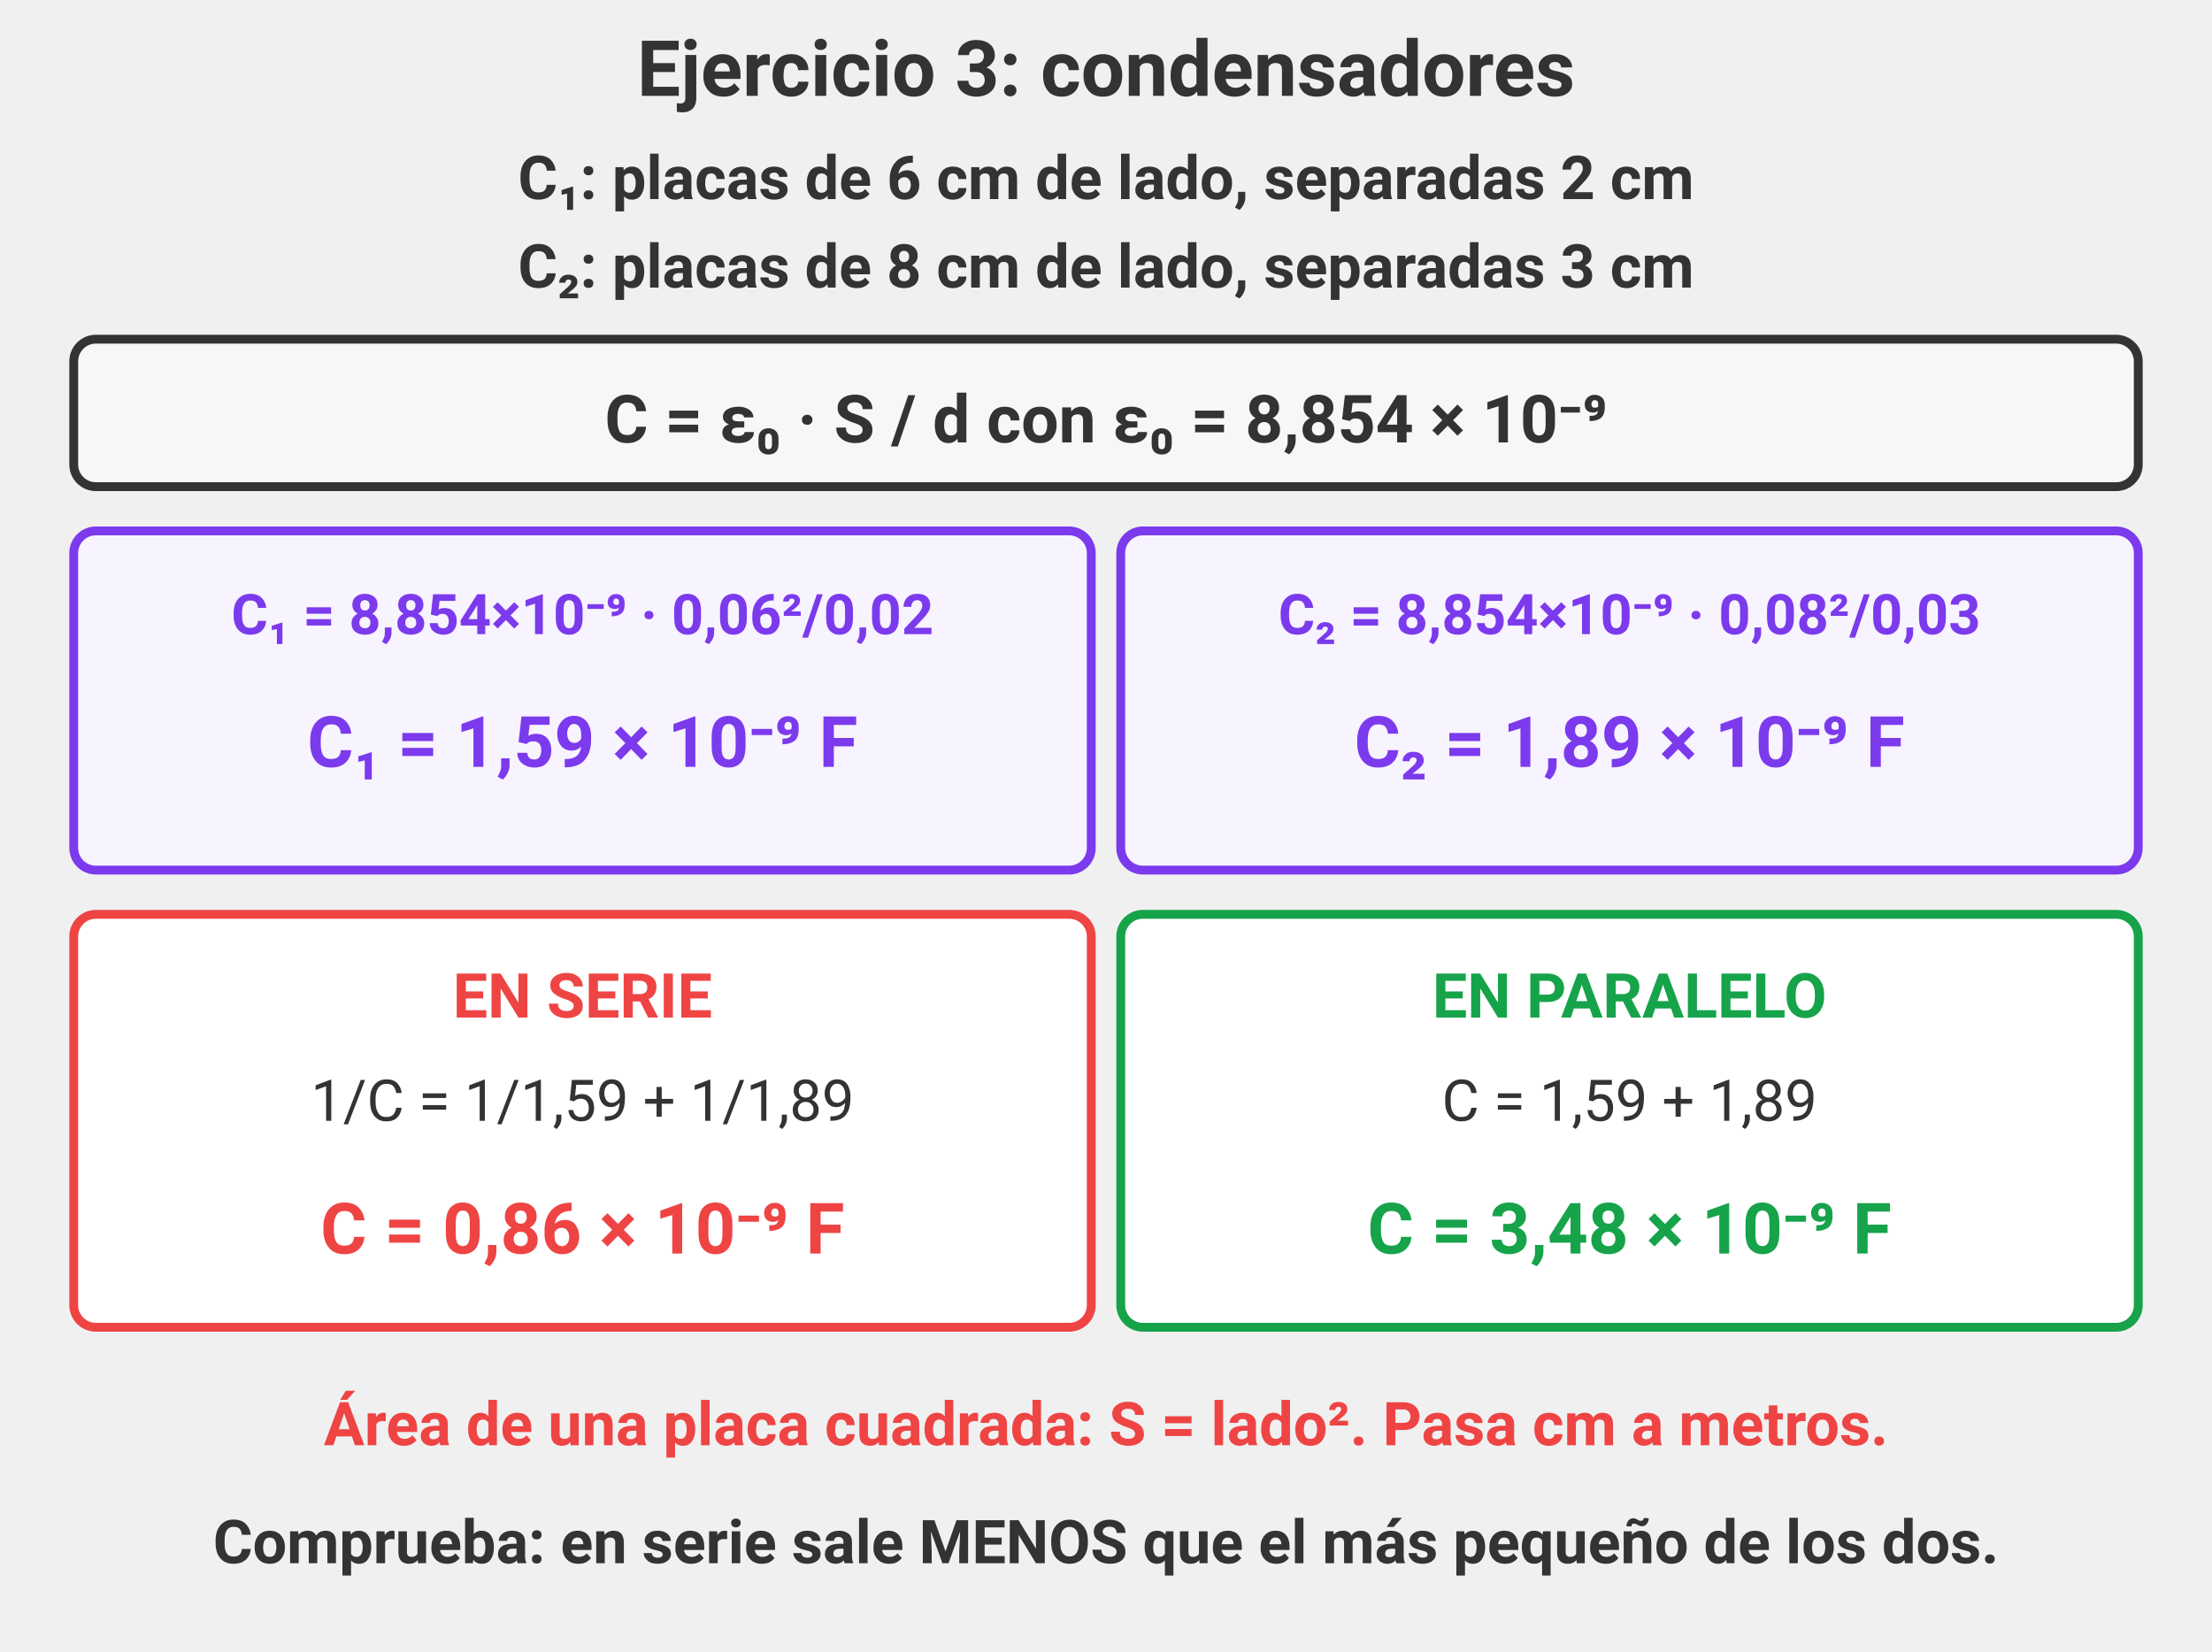
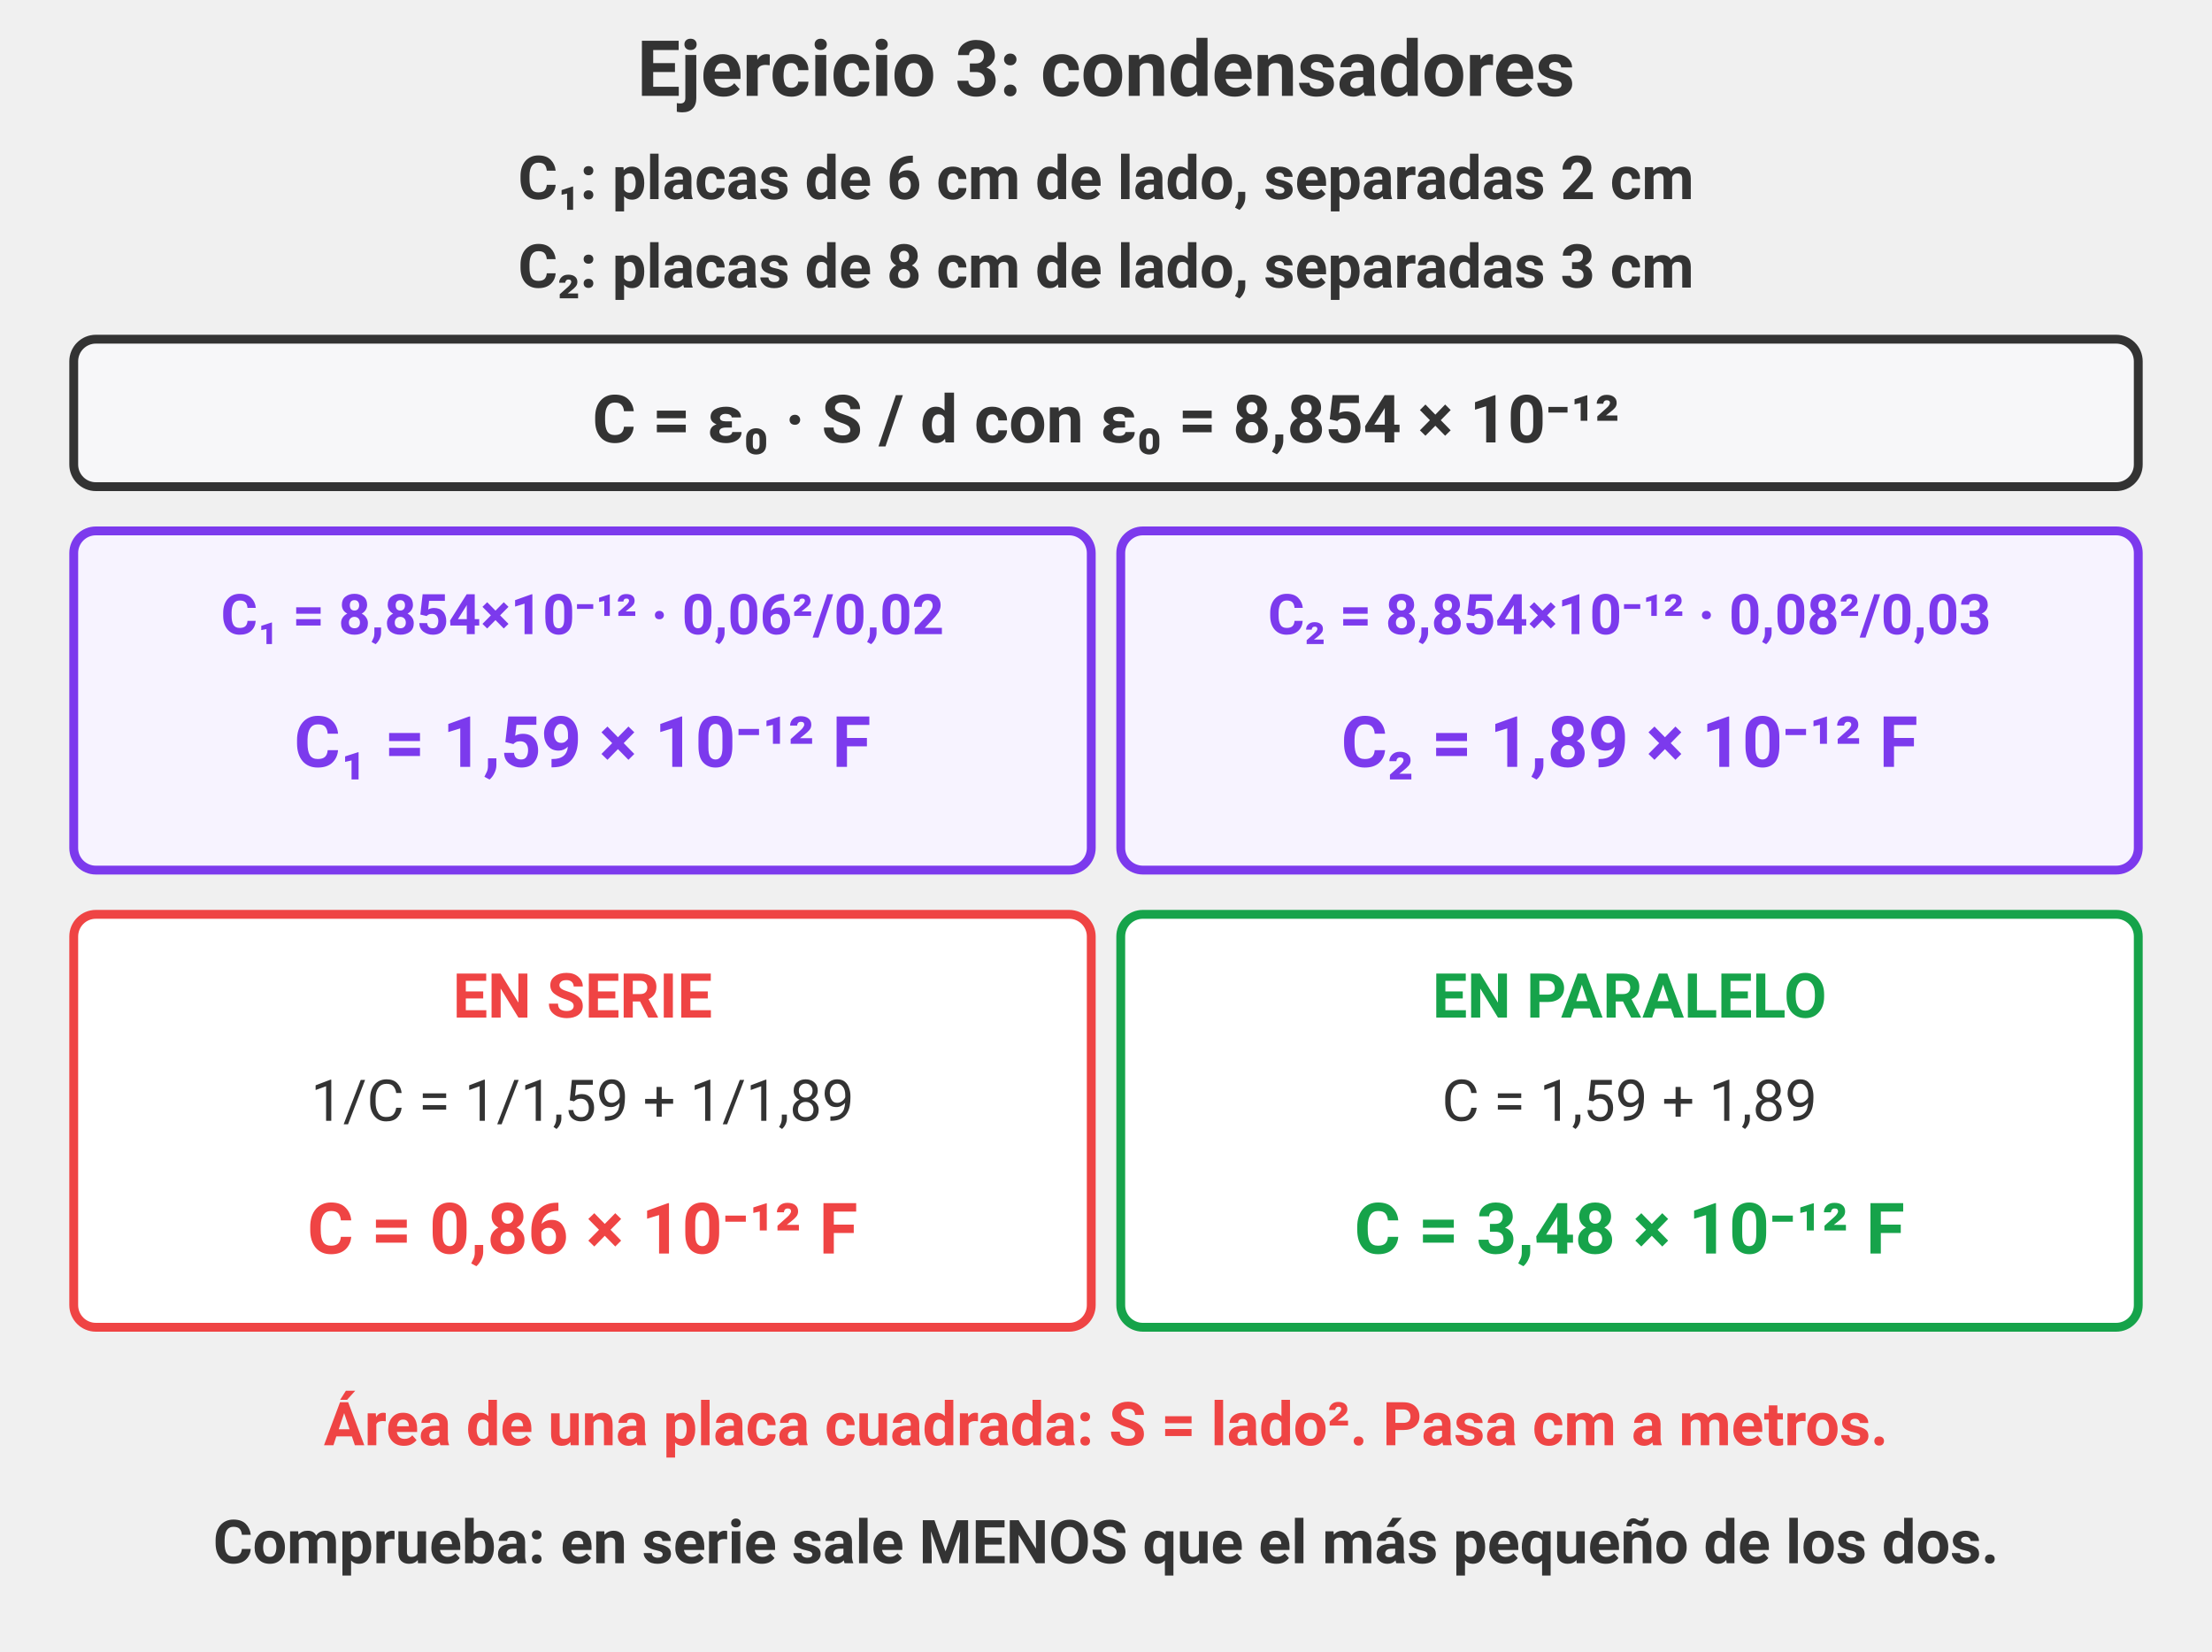
<svg xmlns="http://www.w3.org/2000/svg" viewBox="0 0 300 224" font-family="system-ui,-apple-system,Segoe UI,Roboto,sans-serif">
  <text x="150.0" y="13.0" font-size="10.5" fill="#333" text-anchor="middle" font-weight="bold">Ejercicio 3: condensadores</text>
  <text x="150.0" y="27.0" font-size="8.2" fill="#333" text-anchor="middle" font-weight="bold">C₁: placas de 6 cm de lado, separadas 2 cm</text>
  <text x="150.0" y="39.0" font-size="8.2" fill="#333" text-anchor="middle" font-weight="bold">C₂: placas de 8 cm de lado, separadas 3 cm</text>
  <rect x="10.0" y="46.0" width="280.0" height="20.0" rx="3" fill="#f7f7f9" stroke="#333" stroke-width="1.2" />
-   <text x="150.0" y="60.0" font-size="9" fill="#333" text-anchor="middle" font-weight="bold">C = ε₀ · S / d       con ε₀ = 8,854 × 10⁻⁹</text>
+   <text x="150.0" y="60.0" font-size="9" fill="#333" text-anchor="middle" font-weight="bold">C = ε₀ · S / d       con ε₀ = 8,854 × 10⁻¹²</text>
  <rect x="10.0" y="72.0" width="138.0" height="46.0" rx="3" fill="#f7f3ff" stroke="#7c3aed" stroke-width="1.2" />
-   <text x="79.0" y="86.0" font-size="7.6" fill="#7c3aed" text-anchor="middle" font-weight="bold">C₁ = 8,854×10⁻⁹ · 0,06²/0,02</text>
-   <text x="79.0" y="104.0" font-size="9.6" fill="#7c3aed" text-anchor="middle" font-weight="bold">C₁ = 1,59 × 10⁻⁹ F</text>
+   <text x="79.0" y="86.0" font-size="7.6" fill="#7c3aed" text-anchor="middle" font-weight="bold">C₁ = 8,854×10⁻¹² · 0,06²/0,02</text>
+   <text x="79.0" y="104.0" font-size="9.6" fill="#7c3aed" text-anchor="middle" font-weight="bold">C₁ = 1,59 × 10⁻¹² F</text>
  <rect x="152.0" y="72.0" width="138.0" height="46.0" rx="3" fill="#f7f3ff" stroke="#7c3aed" stroke-width="1.2" />
-   <text x="221.0" y="86.0" font-size="7.6" fill="#7c3aed" text-anchor="middle" font-weight="bold">C₂ = 8,854×10⁻⁹ · 0,08²/0,03</text>
-   <text x="221.0" y="104.0" font-size="9.6" fill="#7c3aed" text-anchor="middle" font-weight="bold">C₂ = 1,89 × 10⁻⁹ F</text>
+   <text x="221.0" y="86.0" font-size="7.6" fill="#7c3aed" text-anchor="middle" font-weight="bold">C₂ = 8,854×10⁻¹² · 0,08²/0,03</text>
+   <text x="221.0" y="104.0" font-size="9.6" fill="#7c3aed" text-anchor="middle" font-weight="bold">C₂ = 1,89 × 10⁻¹² F</text>
  <rect x="10.0" y="124.0" width="138.0" height="56.0" rx="3" fill="#fff" stroke="#ef4444" stroke-width="1.2" />
  <text x="79.0" y="138.0" font-size="8.4" fill="#ef4444" text-anchor="middle" font-weight="bold">EN SERIE</text>
  <text x="79.0" y="152.0" font-size="7.8" fill="#333" text-anchor="middle">1/C = 1/1,59 + 1/1,89</text>
-   <text x="79.0" y="170.0" font-size="9.6" fill="#ef4444" text-anchor="middle" font-weight="bold">C = 0,86 × 10⁻⁹ F</text>
+   <text x="79.0" y="170.0" font-size="9.6" fill="#ef4444" text-anchor="middle" font-weight="bold">C = 0,86 × 10⁻¹² F</text>
  <rect x="152.0" y="124.0" width="138.0" height="56.0" rx="3" fill="#fff" stroke="#16a34a" stroke-width="1.2" />
  <text x="221.0" y="138.0" font-size="8.4" fill="#16a34a" text-anchor="middle" font-weight="bold">EN PARALELO</text>
  <text x="221.0" y="152.0" font-size="7.8" fill="#333" text-anchor="middle">C = 1,59 + 1,89</text>
-   <text x="221.0" y="170.0" font-size="9.6" fill="#16a34a" text-anchor="middle" font-weight="bold">C = 3,48 × 10⁻⁹ F</text>
+   <text x="221.0" y="170.0" font-size="9.6" fill="#16a34a" text-anchor="middle" font-weight="bold">C = 3,48 × 10⁻¹² F</text>
  <text x="150.0" y="196.0" font-size="8.2" fill="#ef4444" text-anchor="middle" font-weight="bold">Área de una placa cuadrada: S = lado². Pasa cm a metros.</text>
  <text x="150.0" y="212.0" font-size="8.2" fill="#333" text-anchor="middle" font-weight="bold">Comprueba: en serie sale MENOS que el más pequeño de los dos.</text>
</svg>
